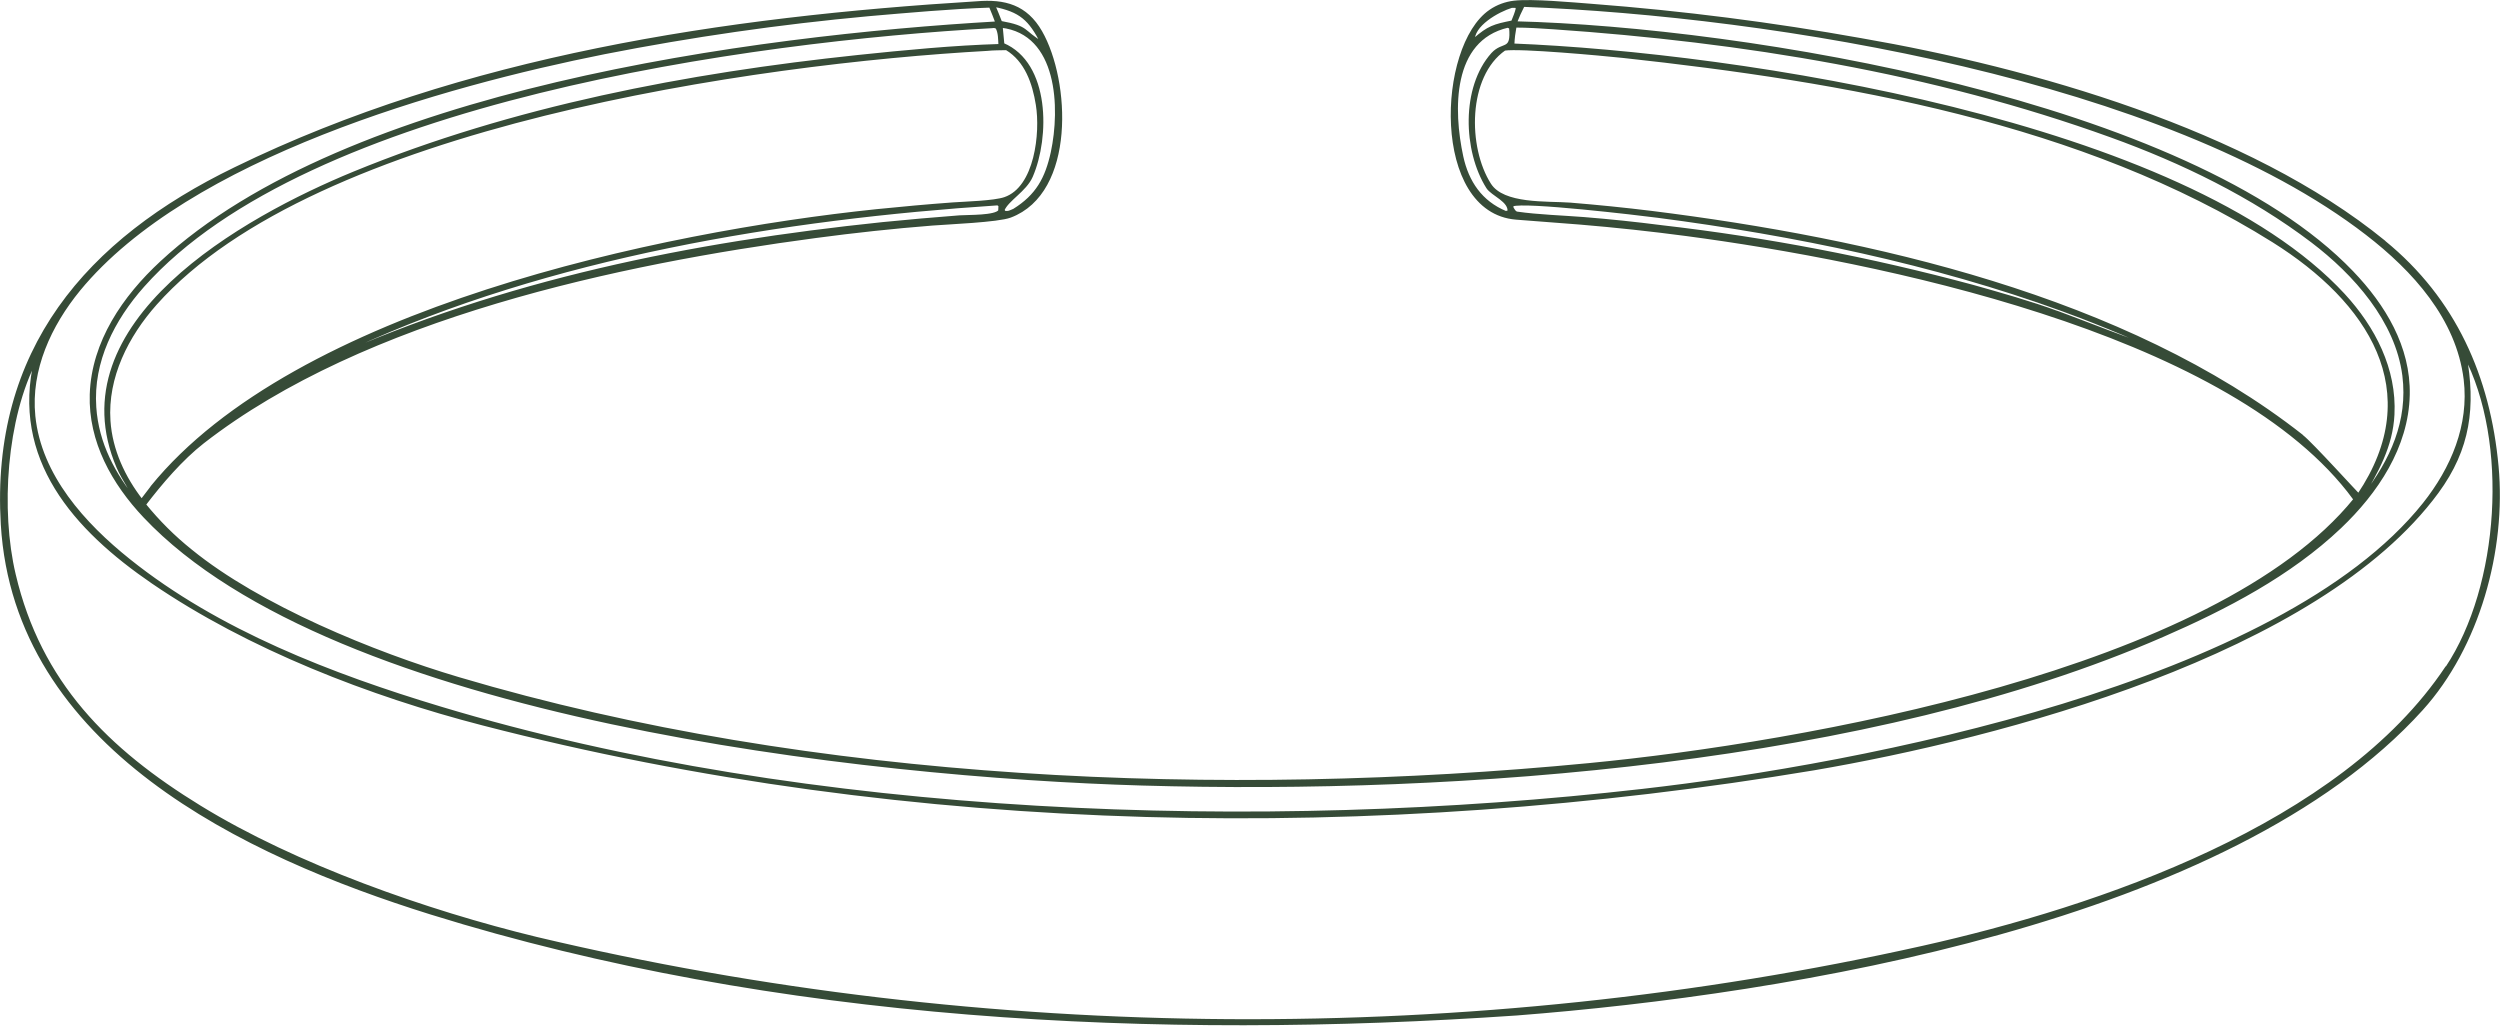
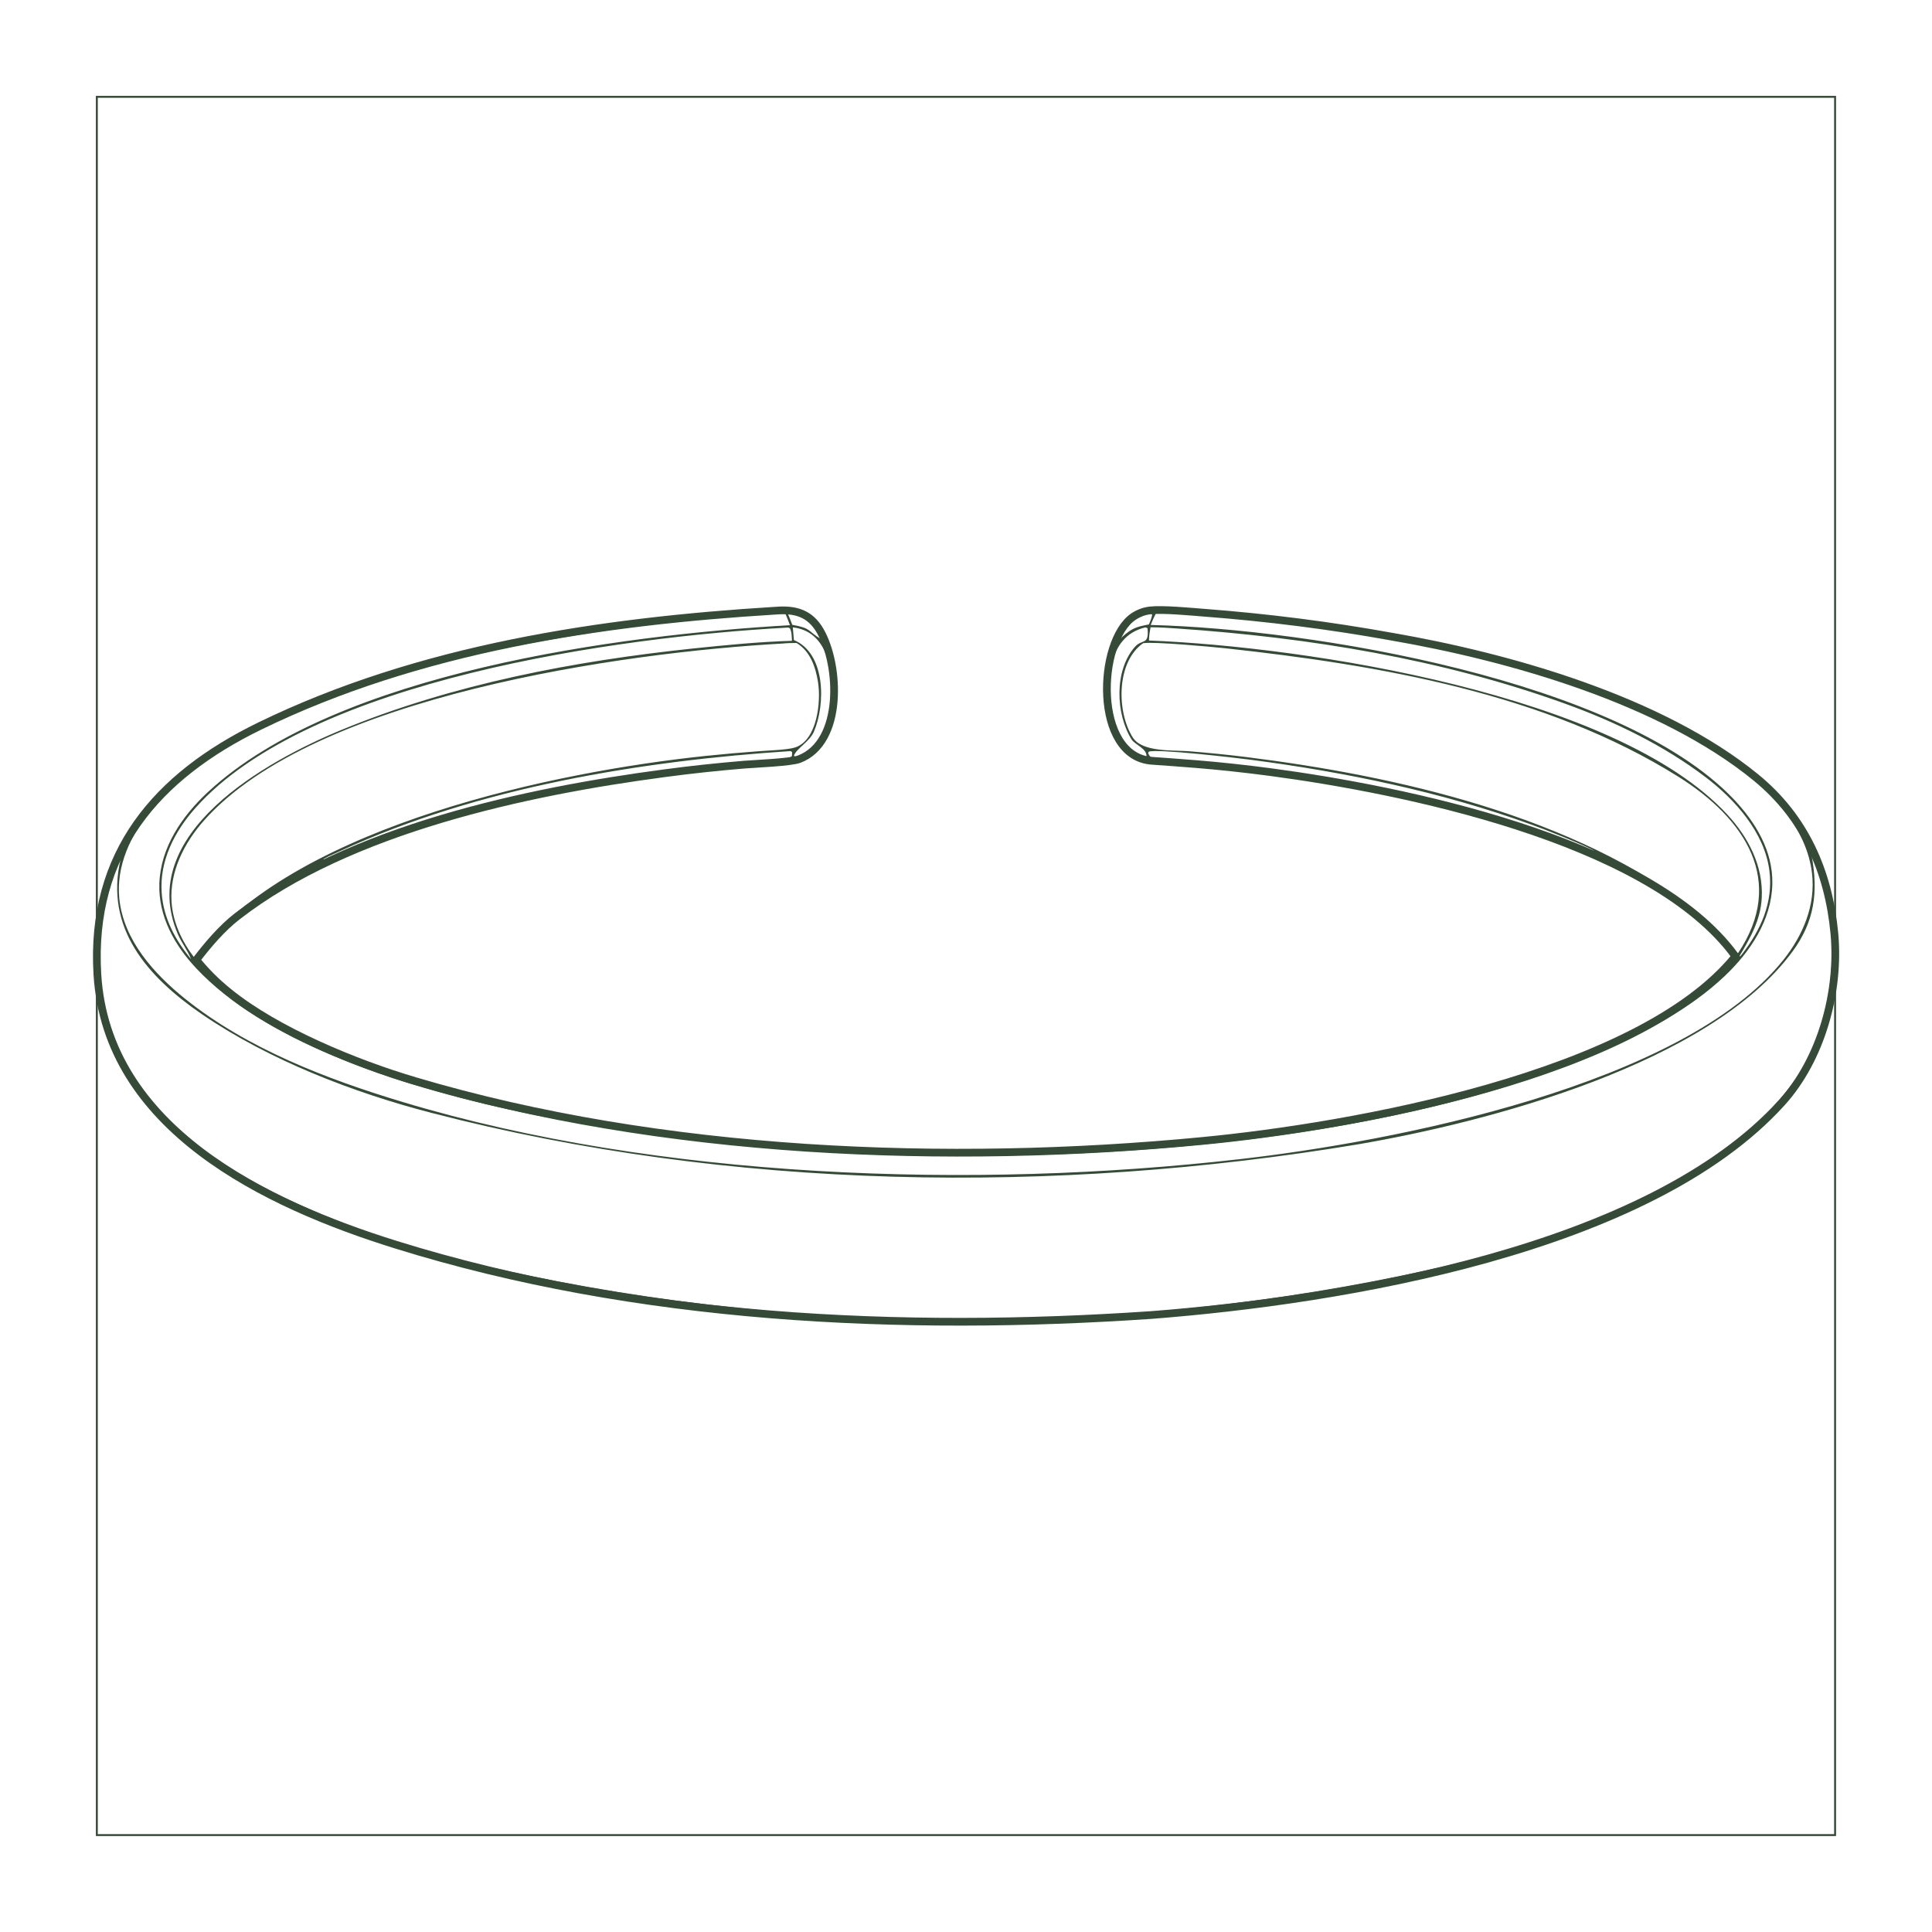
- <svg xmlns="http://www.w3.org/2000/svg" id="Layer_2" data-name="Layer 2" width="202.65" height="83.1" viewBox="0 0 202.65 83.1">
-   <g id="Layer_1-2" data-name="Layer 1">
-     <path d="M193.26,19.61c-11.04-9.02-28.66-14.01-42.39-16.39-7.21-1.29-14.48-2.22-21.78-2.78-1.6-.12-4.89-.43-6.35-.26-.69.08-1.35.32-1.93.72-4.2,2.87-4.67,16.24,2.09,16.78,1.7.13,3.47.26,5.18.4,2.88.24,5.75.55,8.62.93,15.49,2.06,43.41,7.74,53.68,20.78.18.23.35.46.52.69-11.26,13.92-44.77,19.83-62.07,21.5-29.67,2.86-62.92,1.57-91.66-6.97-6.88-2.04-16.14-5.83-21.7-10.36-1.39-1.11-2.65-2.37-3.77-3.75,1.35-1.77,3-3.7,4.75-5.07,13.08-10.17,33.81-14.55,49.67-16.66,3.14-.42,6.28-.76,9.44-1.01,1.24-.1,5.33-.26,6.33-.64,5.18-1.95,4.75-10.95,2.47-14.93-1.2-2.09-2.93-2.55-5.19-2.36-20.4,1.25-41.54,4.39-60.1,13.44C7.1,19.47-.65,28.39.19,42.51c1.07,17.97,19.58,26.77,34.75,31.5,28.01,8.72,58.85,10.18,88,8.18,22.11-1.72,57.8-7.52,73.35-24.71,4.6-5.09,6.74-12.91,6.12-19.67-.67-7.24-3.44-13.53-9.15-18.19ZM122.56.51h.35s.09.17.09.17c-.11.43-.22.68-.39,1.1-1.51.3-1.94.43-3.08,1.42l-.11.16c-.12-1.33,2-2.51,3.12-2.85ZM189.98,23.92c-12.97-14.05-49.08-19.54-67.35-20.27.02-.59.08-.96.18-1.54,1.03,0,2.09.07,3.12.14,15.3,1.05,30.74,3.54,45.2,8.77,5.74,2.07,11.44,4.84,16.3,8.53,3.45,2.62,6.86,6.44,7.43,10.89.46,3.72-1,6.89-3.22,9.76l-.17.2h-.1c1.29-2.16,2.47-4.22,2.6-6.79.19-3.69-1.55-7.04-4-9.7ZM122.33,17.17l-.28.06c-2.01-.83-3.11-2.46-3.56-4.53-.81-3.75-.94-9.49,3.73-10.58l.23.1c.19,2.03-.59,1.21-1.46,2.16-2.43,2.71-2.27,7.83-.4,10.8.38.6,1.85,1.08,1.73,1.99ZM166.76,25.33c-2.01-.75-4.79-1.54-6.86-2.12-8.27-2.23-16.69-3.85-25.2-4.83-2.1-.27-4.2-.49-6.31-.66-1.64-.13-3.76-.2-5.41-.44-.22-.03-.35-.3-.45-.5l.07-.17c.94-.38,10.26.72,11.78.92,11.05,1.44,22.32,3.76,32.81,7.58,1.08.37,6.52,2.49,7.3,3.07-.16.06-6.88-2.56-7.74-2.86ZM186.58,35.34c-14.32-11.25-35.05-15.91-52.71-18.12-2.19-.27-4.39-.49-6.58-.67-1.91-.14-5.44.13-6.54-1.59-1.91-2.99-1.93-8.79,1.2-10.98,1.26-.2,7.88.41,9.6.59,17.91,1.95,37.24,5.25,52.74,14.97,7.73,4.85,12.6,12.14,6.9,20.59-.12-.06-3.8-4.15-4.6-4.77ZM12.32,39.49l-.84,1.1c-1.45-1.87-2.49-4.08-2.65-6.47-.24-3.56,1.47-6.91,3.78-9.51C25.49,10.11,61.33,5.04,80.03,4c.42-.05,1.12-.05,1.56-.06,1.59.95,2.22,2.79,2.5,4.55.37,2.27-.09,6.74-2.64,7.61-.88.3-3.18.36-4.18.43-2.07.15-4.14.34-6.21.55-17.5,1.82-47.08,8.03-58.75,22.41ZM11.09,40.75c-1.85-2.27-3.21-4.77-3.41-7.74-.26-3.73,1.49-7.13,3.91-9.85C24.93,8.14,60.95,3.23,80.4,2.16c.25-.03.15-.03.41.05.24.43.22.98.25,1.48-3.75.11-7.76.5-11.49.89-13.84,1.46-27.97,4.15-40.88,9.45-8.86,3.64-24.14,12.14-19.12,23.84.42.98,1.14,1.91,1.52,2.88ZM81.04,17.1c-.33.5-2.55.43-3.25.48-2.08.16-4.17.34-6.25.55-15.56,1.62-30.66,4.66-44.98,11.1l-.04-.03v-.11c.67-.4,1.31-.63,2.01-.96,15.99-7.38,35.03-10.47,52.36-11.61l.17.13-.02.44ZM85.3,12.36c-.46,2.11-1.23,3.52-3.1,4.68-.34.14-.44.23-.8.17l-.1-.19c.34-.84,1.8-1.59,2.3-2.74,1.37-3.16,1.4-9.12-2.31-10.68l-.14-1.48c4.73.54,4.92,6.66,4.15,10.24ZM84.48,3.51c-1.66-.98-1.07-1.27-3.37-1.69-.17-.46-.38-.95-.57-1.4,2.2.43,2.95,1.13,3.95,3.09ZM48.99,4.27c7.08-1.39,14.22-2.42,21.4-3.08,3.25-.28,6.64-.59,9.89-.7.19.44.37.92.54,1.37C61.06,3,28.1,7.34,13.08,21.28c-3.02,2.8-5.54,6.44-5.68,10.69-.12,3.81,1.78,7.19,4.33,9.89,15.4,16.32,58.64,21.05,80.83,21.69,25.89.75,59.09-1.71,82.75-12.04,5.1-2.22,10.31-4.93,14.37-8.79,2.96-2.82,5.44-6.5,5.53-10.72.08-3.86-1.96-7.22-4.56-9.93C177.38,8.22,141.43,2.32,122.83,1.85c.21-.54.38-.9.64-1.42,20.29.77,52.13,5.95,68.39,18.51,3.8,2.93,7.36,6.84,7.97,11.81.45,3.73-1.04,7.23-3.33,10.11-11.67,14.62-45.4,21.17-63.34,23.21-30.91,3.53-67.58,2.34-97.48-6.68-8.76-2.64-18.02-6.19-25.23-11.97-3.64-2.91-7.22-6.84-7.71-11.69-.38-3.78,1.31-7.39,3.66-10.26C15.27,12.69,35.9,6.88,48.99,4.27ZM198.33,54.11c-8.55,12.85-28.23,19.49-42.46,22.68-36.5,8.17-76.03,7.93-112.39-.72-8.9-2.16-19.53-5.89-27.29-10.66-7.51-4.61-12.97-10.03-15.04-18.83-1.24-5.22-.75-12.69,1.76-17.48-1.93,8.07,3.15,13.77,9.48,18.1,7.8,5.33,17.61,9.12,26.75,11.48,34.84,9.03,72.46,9.54,107.88,3.64,15.07-2.58,40.91-9.33,50.54-22.44,2.59-3.53,3.01-6.94,2.24-11.15,3.72,7.08,2.93,18.81-1.45,25.39Z" style="fill: #364b37; stroke: #364b37; stroke-linejoin: round; stroke-width: .25px;" />
+ <svg xmlns="http://www.w3.org/2000/svg" id="Layer_1" data-name="Layer 1" width="250" height="250" viewBox="0 0 250 250">
+   <rect x="12.53" y="12.53" width="224.93" height="224.93" style="fill: none; stroke: #364b37; stroke-miterlimit: 10; stroke-width: .25px;" />
+   <g>
+     <path d="M237.35,120.83c-.74-8.05-3.82-15.03-10.17-20.22-12.28-10.02-31.85-15.57-47.12-18.21-8.01-1.44-16.09-2.47-24.21-3.09-1.79-.14-5.43-.49-7.06-.3-.77.09-1.5.37-2.15.8-4.67,3.19-5.18,18.05,2.33,18.65,1.89.14,3.86.28,5.76.43,3.2.27,6.39.61,9.58,1.03,17.2,2.29,48.23,8.6,59.66,23.09.19.24.38.5.57.76-12.51,15.47-49.75,22.05-68.98,23.89-32.97,3.18-69.93,1.74-101.87-7.75-7.65-2.27-17.94-6.48-24.12-11.51-1.54-1.23-2.95-2.63-4.19-4.17,1.5-1.97,3.33-4.12,5.29-5.63,14.53-11.3,37.57-16.17,55.2-18.51,3.48-.48,6.98-.84,10.48-1.13,1.39-.11,5.92-.29,7.03-.7,5.76-2.18,5.28-12.18,2.74-16.59-1.32-2.32-3.25-2.83-5.76-2.63-22.68,1.39-46.17,4.89-66.79,14.94-13.31,6.49-21.93,16.4-20.99,32.1,1.19,19.96,21.76,29.75,38.62,35,31.13,9.7,65.4,11.31,97.8,9.1,24.57-1.91,64.24-8.37,81.53-27.47,5.11-5.65,7.49-14.35,6.8-21.86ZM148.6,79.39h.39l.1.19c-.11.49-.23.77-.42,1.22-1.69.33-2.17.48-3.42,1.58l-.12.18c-.13-1.48,2.23-2.79,3.48-3.17ZM148.89,81.17c1.13,0,2.32.08,3.47.16,17,1.17,34.16,3.93,50.23,9.75,6.38,2.3,12.71,5.38,18.11,9.48,3.83,2.91,7.62,7.16,8.26,12.1.52,4.13-1.11,7.66-3.58,10.86l-.19.21h-.11c1.43-2.39,2.74-4.69,2.89-7.55.21-4.1-1.72-7.82-4.45-10.77-14.41-15.61-54.54-21.72-74.84-22.53.01-.67.09-1.08.2-1.71ZM148.03,97.97c-2.22-.93-3.46-2.73-3.95-5.03-.9-4.16-1.04-10.55,4.15-11.76l.26.11c.21,2.26-.66,1.34-1.62,2.4-2.7,3.02-2.52,8.7-.44,12,.42.67,2.04,1.2,1.92,2.21l-.31.07ZM197.72,106.97c-2.23-.84-5.32-1.71-7.62-2.36-9.19-2.49-18.55-4.28-28.01-5.37-2.33-.3-4.67-.54-7.01-.73-1.82-.14-4.18-.22-6.01-.49-.24-.03-.4-.33-.5-.56l.08-.19c1.04-.41,11.4.81,13.09,1.03,12.29,1.6,24.81,4.17,36.47,8.42,1.2.41,7.2,2.76,8.1,3.4-.33,0-7.65-2.85-8.59-3.17ZM219.76,118.09c-15.91-12.5-38.96-17.68-58.58-20.14-2.43-.3-4.88-.54-7.31-.74-2.12-.16-6.06.14-7.28-1.77-2.12-3.32-2.15-9.78,1.33-12.21,1.4-.22,8.76.46,10.67.66,19.89,2.17,41.39,5.83,58.61,16.63,8.59,5.39,14,13.49,7.66,22.88-.12-.07-4.22-4.6-5.1-5.3ZM26.08,122.71l-.92,1.23c-1.61-2.09-2.77-4.55-2.96-7.19-.27-3.96,1.64-7.69,4.2-10.58,14.31-16.11,54.16-21.75,74.94-22.9.47-.06,1.24-.06,1.73-.07,1.77,1.06,2.47,3.1,2.78,5.06.41,2.51-.1,7.49-2.93,8.45-.98.33-3.53.4-4.65.49-2.3.17-4.6.37-6.9.61-19.45,2.02-52.32,8.92-65.29,24.91ZM24.72,124.11c-2.07-2.52-3.57-5.3-3.8-8.6-.28-4.15,1.67-7.92,4.36-10.95,14.84-16.69,54.86-22.15,76.48-23.34.28-.03.17-.03.44.06.27.48.24,1.09.28,1.64-4.17.12-8.62.56-12.77.99-15.38,1.62-31.08,4.6-45.43,10.5-9.85,4.05-26.83,13.49-21.26,26.49.48,1.09,1.28,2.12,1.7,3.2ZM102.47,97.83c-.38.54-2.83.48-3.62.53-2.31.18-4.62.38-6.93.61-17.29,1.81-34.07,5.19-50,12.34l-.04-.03v-.12c.74-.44,1.46-.7,2.23-1.07,17.77-8.2,38.93-11.64,58.2-12.9l.19.14-.02.5ZM107.19,92.56c-.5,2.36-1.37,3.92-3.45,5.21-.38.16-.49.24-.89.19l-.11-.21c.38-.93,2-1.77,2.57-3.05,1.52-3.51,1.56-10.15-2.58-11.88l-.14-1.64c5.25.6,5.46,7.4,4.6,11.38ZM106.28,82.72c-1.86-1.09-1.2-1.41-3.76-1.87-.18-.51-.42-1.06-.63-1.57,2.44.48,3.28,1.26,4.39,3.43ZM66.85,83.57c7.86-1.54,15.8-2.68,23.78-3.41,3.61-.32,7.38-.67,10.99-.78.21.48.41,1.02.6,1.52-21.97,1.26-58.59,6.07-75.29,21.57-3.36,3.11-6.16,7.17-6.31,11.88-.14,4.23,1.98,7.99,4.81,10.99,17.1,18.14,65.16,23.39,89.83,24.1,28.77.83,65.66-1.91,91.95-13.38,5.67-2.48,11.46-5.48,15.98-9.77,3.29-3.13,6.05-7.22,6.15-11.91.09-4.29-2.19-8.02-5.07-11.04-14.75-15.39-54.7-21.95-75.37-22.47.23-.6.42-1,.71-1.58,22.55.86,57.93,6.61,76,20.57,4.22,3.26,8.19,7.6,8.86,13.11.5,4.15-1.16,8.05-3.7,11.24-12.98,16.25-50.46,23.53-70.4,25.79-34.34,3.92-75.1,2.6-108.32-7.42-9.74-2.93-20.03-6.88-28.05-13.3-4.03-3.23-8.01-7.6-8.56-12.99-.43-4.2,1.44-8.21,4.07-11.39,9.86-11.98,32.8-18.44,47.34-21.34ZM232.81,138.96c-9.5,14.28-31.37,21.66-47.19,25.19-40.56,9.09-84.5,8.81-124.9-.8-9.89-2.4-21.72-6.55-30.33-11.85-8.35-5.12-14.41-11.15-16.73-20.93-1.37-5.8-.83-14.1,1.96-19.43-2.14,8.97,3.5,15.3,10.54,20.12,8.67,5.92,19.57,10.14,29.73,12.76,38.71,10.04,80.53,10.6,119.88,4.05,16.75-2.87,45.46-10.37,56.17-24.93,2.88-3.92,3.35-7.71,2.49-12.4,4.13,7.87,3.25,20.9-1.61,28.22Z" style="fill: #364b37;" />
+     <path d="M230.55,142.69c-17.29,19.1-56.96,25.56-81.53,27.47-32.4,2.21-66.67.6-97.8-9.1-16.86-5.25-37.43-15.04-38.62-35-.93-15.69,7.68-25.61,20.99-32.1,20.63-10.05,44.11-13.55,66.79-14.94,2.51-.2,4.43.31,5.76,2.63,2.53,4.41,3.01,14.41-2.74,16.59-1.11.41-5.65.59-7.03.7-3.5.29-7,.66-10.48,1.13-17.63,2.34-40.68,7.21-55.2,18.51-1.96,1.51-3.79,3.67-5.29,5.63,1.24,1.53,2.64,2.93,4.19,4.17,6.18,5.03,16.47,9.25,24.12,11.51,31.94,9.49,68.89,10.92,101.87,7.75,19.23-1.84,56.47-8.42,68.98-23.89-.19-.26-.38-.51-.57-.76-11.42-14.49-42.45-20.8-59.66-23.09-3.19-.42-6.38-.77-9.58-1.03-1.9-.16-3.87-.29-5.76-.43-7.51-.6-7-15.46-2.33-18.65.64-.43,1.38-.71,2.15-.8,1.62-.19,5.27.16,7.06.3,8.11.62,16.19,1.64,24.21,3.09,15.27,2.64,34.84,8.19,47.12,18.21,6.35,5.19,9.42,12.17,10.17,20.22.69,7.51-1.69,16.21-6.8,21.86Z" style="fill: none; stroke: #364b37; stroke-linejoin: round;" />
  </g>
</svg>
